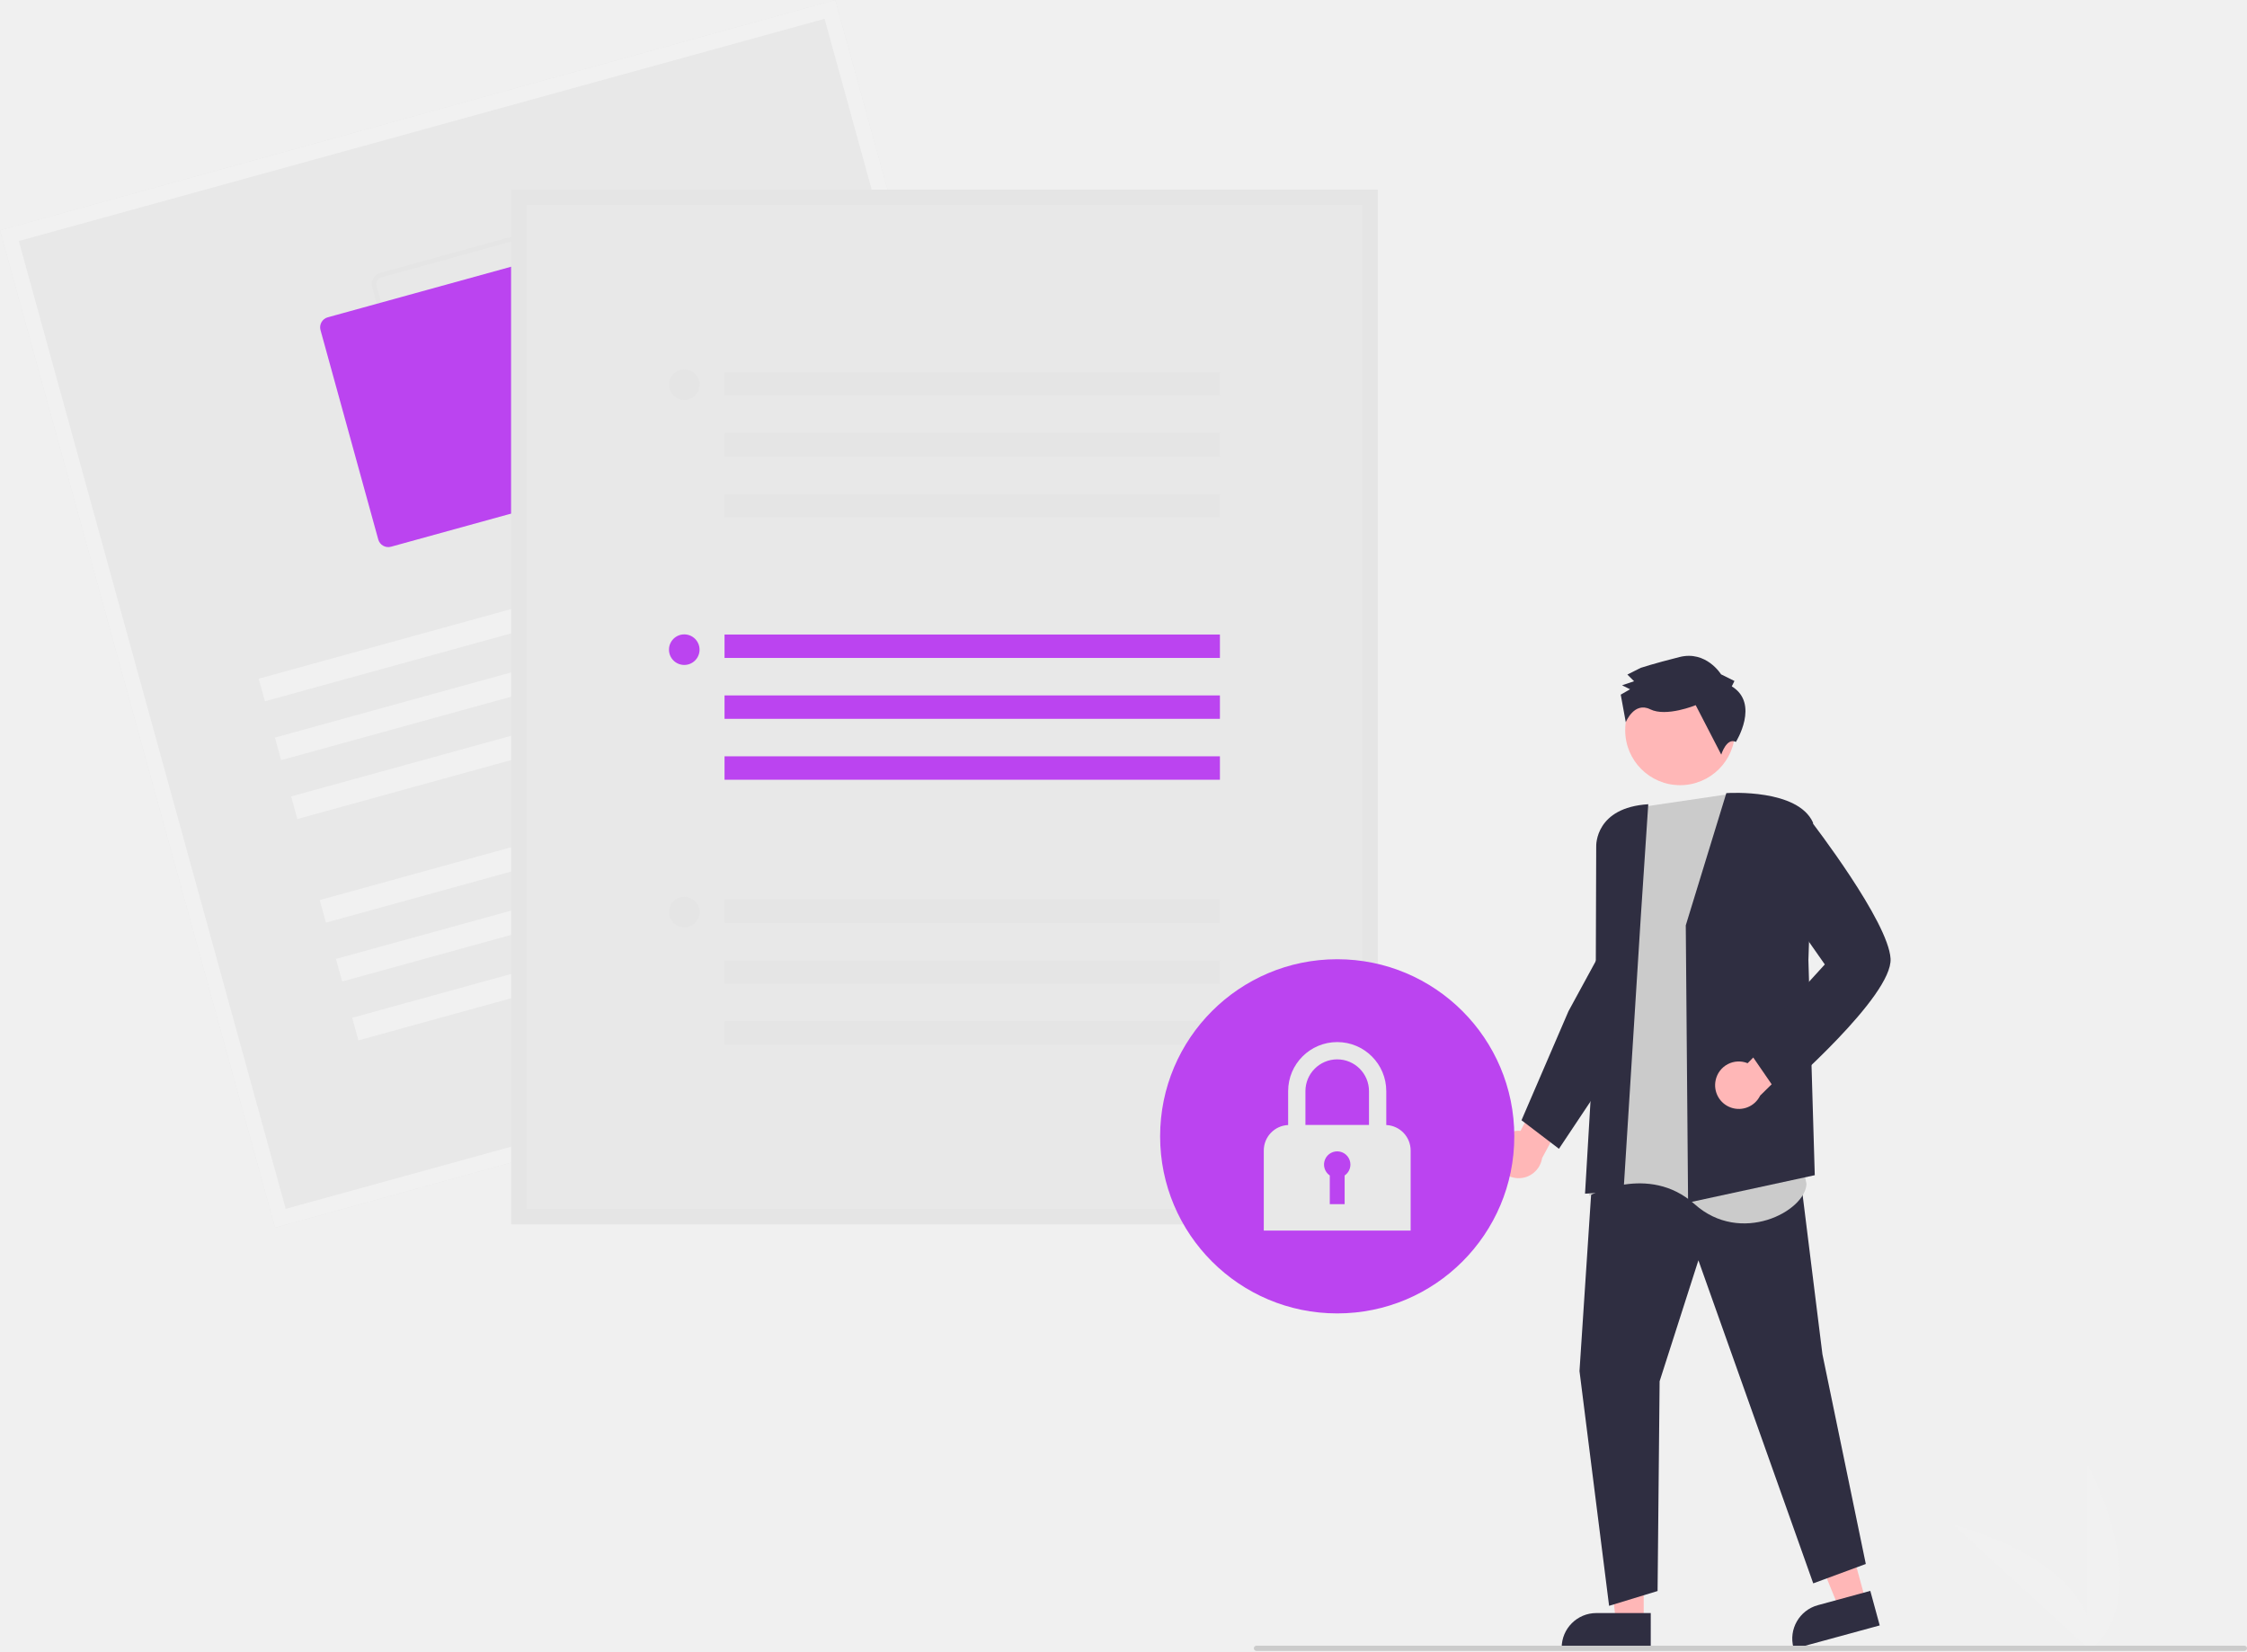
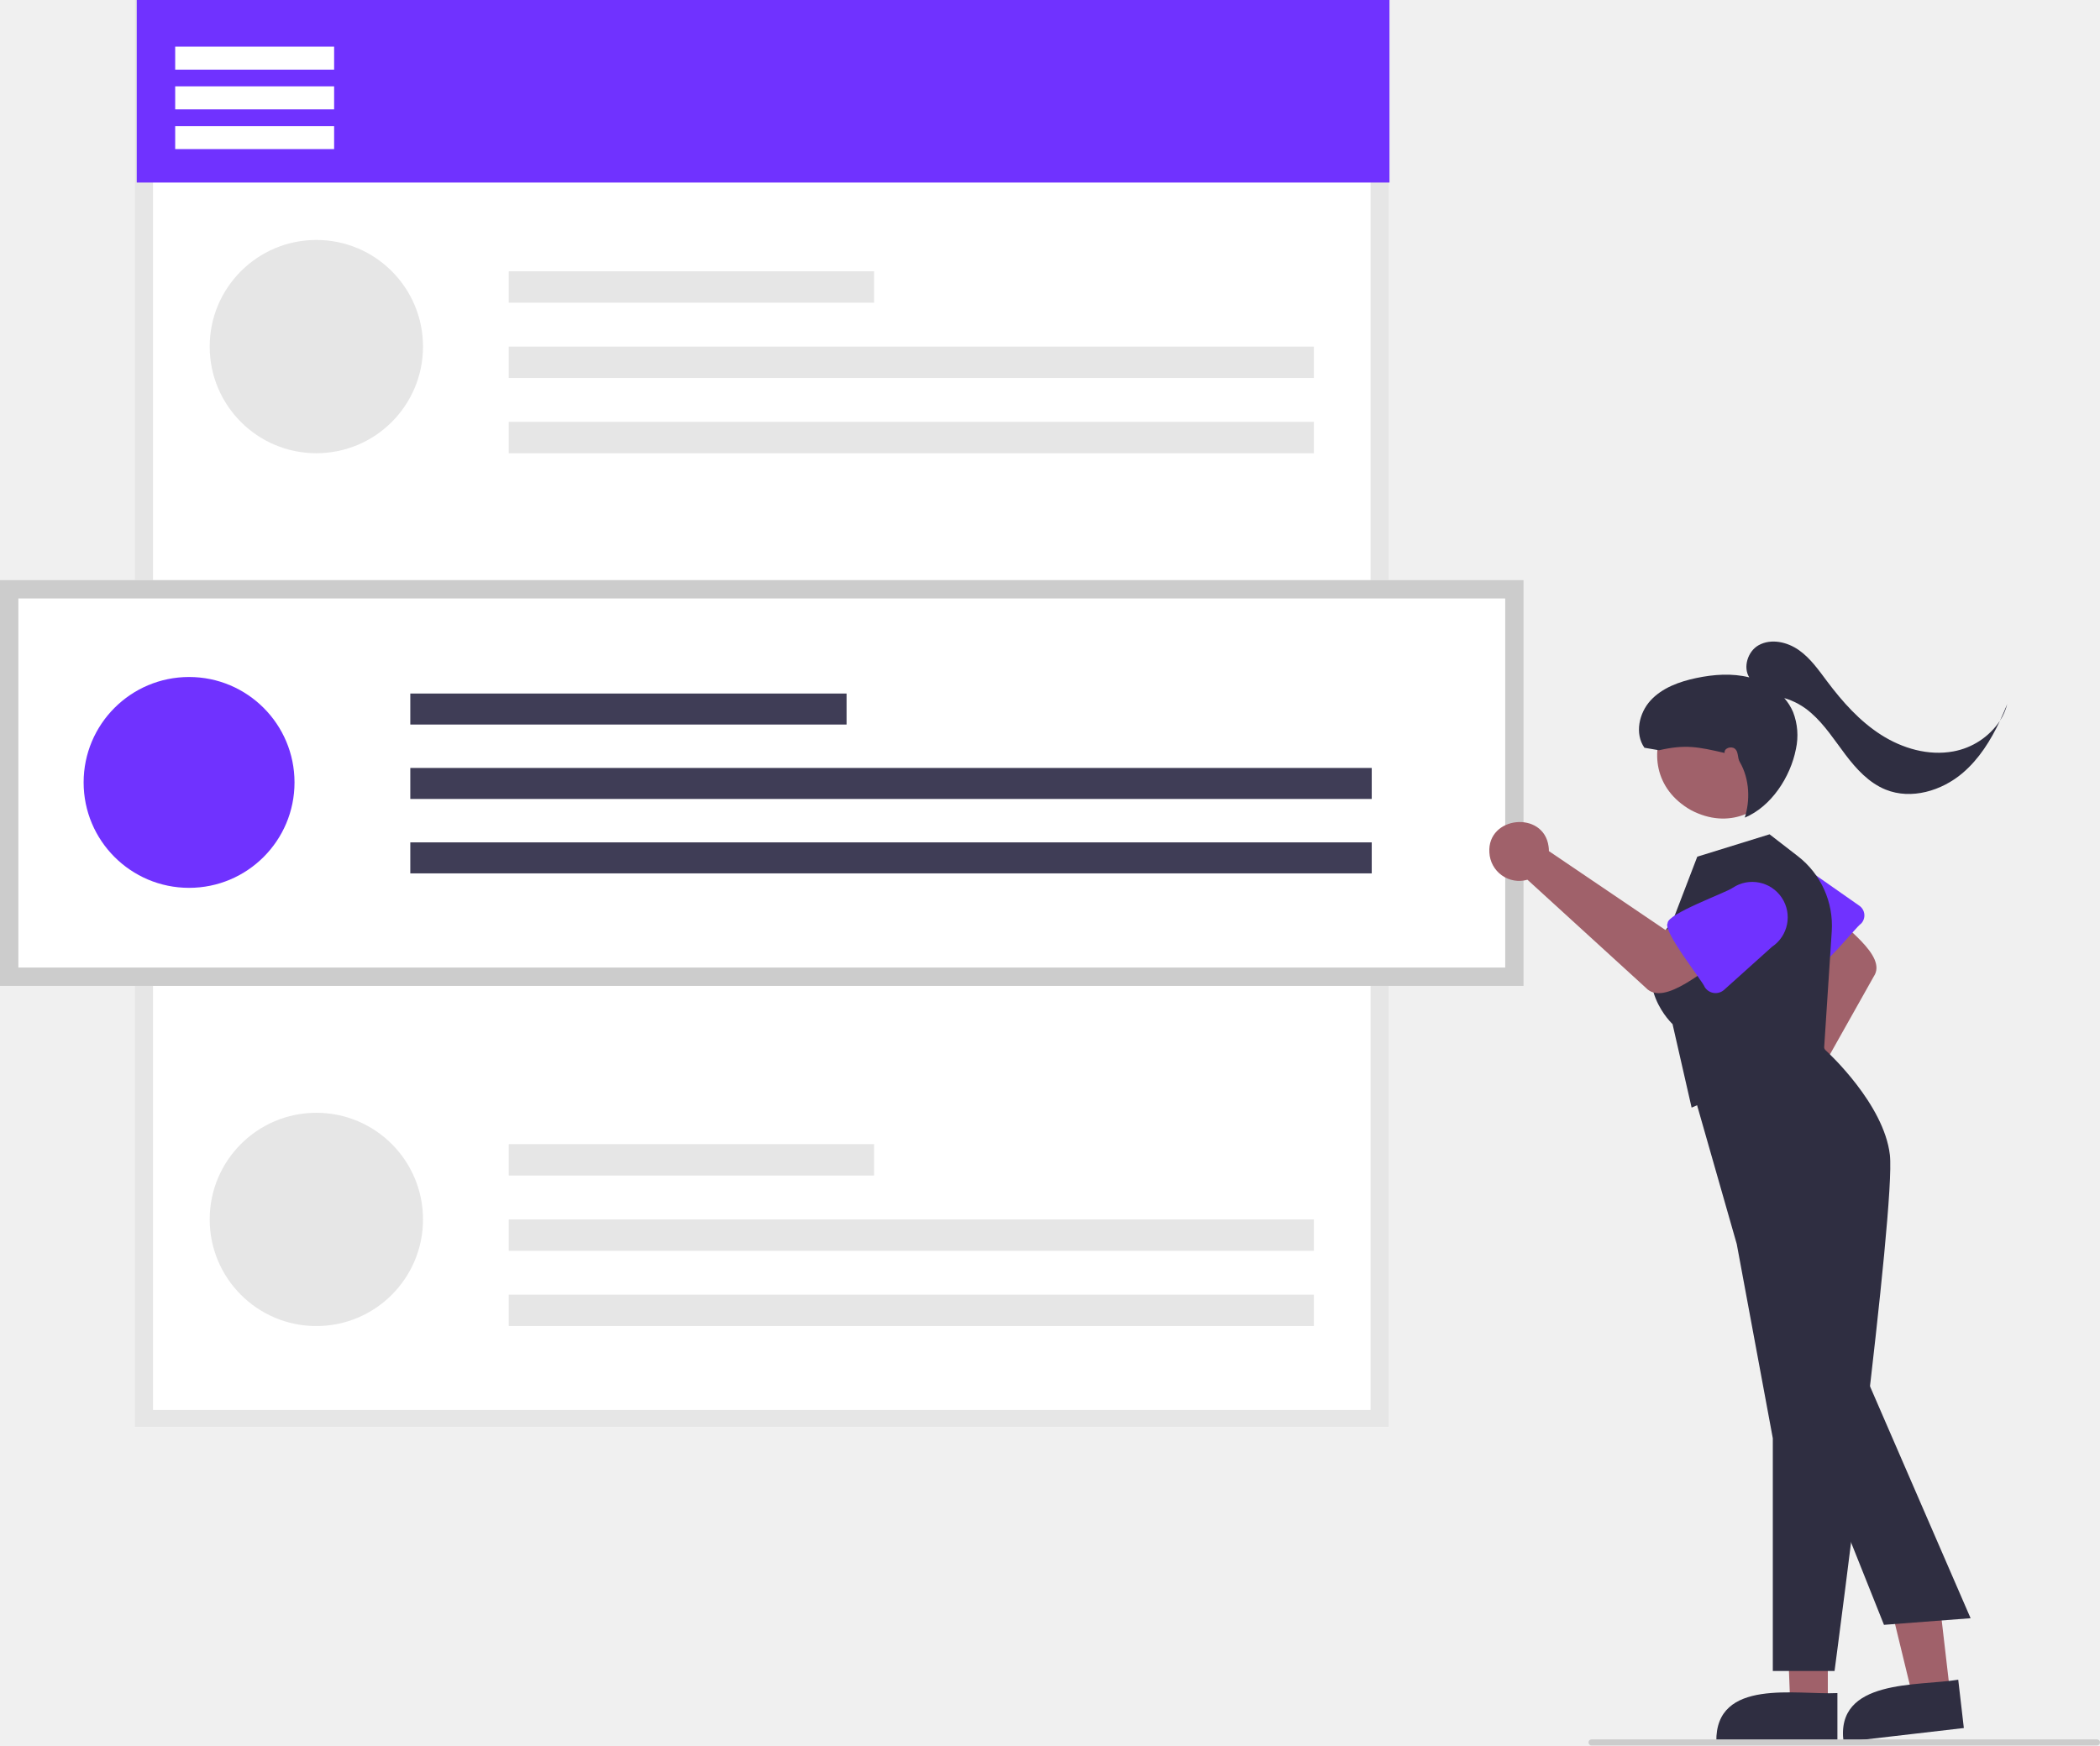
- <svg xmlns="http://www.w3.org/2000/svg" data-name="Layer 1" width="866.524" height="637.056" viewBox="0 0 866.524 637.056">
-   <path d="M971.738,768.528v-72.34S999.93,747.474,971.738,768.528Z" transform="translate(-166.7382 -131.4719)" fill="#f1f1f1" />
-   <path d="M973.48,768.515,920.19,719.594S977.035,733.51,973.48,768.515Z" transform="translate(-166.7382 -131.4719)" fill="#f1f1f1" />
-   <path d="M743.266,577.442a9.095,9.095,0,0,1,9.851-9.872l9.607-18.431,12.624,3.106-13.932,25.838a9.145,9.145,0,0,1-18.15-.641Z" transform="translate(-166.7382 -131.4719)" fill="#ffb7b7" />
-   <polygon points="633.871 625.527 623.218 625.526 618.15 584.437 633.873 584.438 633.871 625.527" fill="#ffb7b7" />
-   <path d="M803.326,767.325l-34.349-.001v-.434a13.37,13.37,0,0,1,13.37-13.369h.001l20.979.001Z" transform="translate(-166.7382 -131.4719)" fill="#2f2e41" />
-   <polygon points="719.549 617.569 709.271 620.371 693.57 582.063 708.739 577.927 719.549 617.569" fill="#ffb7b7" />
-   <path d="M891.625,758.288,858.486,767.325l-.114-.419a13.37,13.37,0,0,1,9.381-16.416l.001-0L887.993,744.97Z" transform="translate(-166.7382 -131.4719)" fill="#2f2e41" />
-   <polygon points="614.423 448.033 609.109 528.727 620.524 619.261 639.221 613.554 640.009 532.663 654.966 486.018 699.25 610.602 719.521 603.123 702.792 522.232 693.345 446.262 614.423 448.033" fill="#2f2e41" />
-   <path d="M832.823,437.806,801.337,442.449,789.994,453.667l-3.522,40.307,2.187,35.702-9.119,62.959s22.93-12.729,40.701,3.205,42.635,2.816,43.147-7.784Z" transform="translate(-166.7382 -131.4719)" fill="#cbcbcb" />
-   <path d="M816.834,488.357l-0-.045,15.641-50.984.202-.013c1.113-.072,27.337-1.618,33.202,11.33l.028.062-1.782,52.983,2.454,82.979-48.501,10.505-.353.077Z" transform="translate(-166.7382 -131.4719)" fill="#2f2e41" />
-   <path d="M799.501,484.833l2.869-43.221c-20.407,1.269-20.099,15.738-20.076,16.369l-.223,64.65-4.087,69.164,14.86-1.114Z" transform="translate(-166.7382 -131.4719)" fill="#2f2e41" />
-   <path d="M753.485,563.477l18.117-42.047L784.248,498.208l6.602,41.889-22.922,34.384Z" transform="translate(-166.7382 -131.4719)" fill="#2f2e41" />
-   <path d="M828.36,548.006a9.095,9.095,0,0,1,12.325-6.526l14.616-14.777,11.146,6.692L845.514,553.973A9.145,9.145,0,0,1,828.36,548.006Z" transform="translate(-166.7382 -131.4719)" fill="#ffb7b7" />
-   <path d="M840.651,536.085,870.452,503.393,850.726,475.244l2.03-13.762L864.383,447.12l.227.293c1.239,1.604,30.362,39.439,31.198,53.763.839,14.376-41.021,50.742-42.803,52.282l-.248.214Z" transform="translate(-166.7382 -131.4719)" fill="#2f2e41" />
-   <circle cx="647.916" cy="281.612" r="21.181" fill="#ffb7b7" />
-   <path d="M834.576,396.15l1.027-2.067-5.167-2.567s-5.7-9.274-16.014-6.668-14.955,4.166-14.955,4.166l-5.154,2.593,2.587,2.574-4.64,1.56,3.1,1.54-3.607,2.073,1.942,10.628s3.225-8.061,9.425-4.981,17.541-1.592,17.541-1.592l9.853,19.069s2.033-6.684,5.657-4.902C836.171,417.577,845.43,402.831,834.576,396.15Z" transform="translate(-166.7382 -131.4719)" fill="#2f2e41" />
-   <path d="M594.907,516.07,272.805,604.901,166.738,220.303l322.102-88.831Z" transform="translate(-166.7382 -131.4719)" fill="#e8e8e8" />
-   <path d="M594.907,516.07,272.805,604.901,166.738,220.303l322.102-88.831ZM276.92,597.651l310.738-85.697-102.932-373.233-310.738,85.697Z" transform="translate(-166.7382 -131.4719)" fill="#f1f1f1" />
-   <path d="M418.744,303.765l-80.741,22.267a4.46,4.46,0,0,1-5.479-3.11l-22.267-80.741a4.46,4.46,0,0,1,3.11-5.479l80.741-22.267a4.46,4.46,0,0,1,5.479,3.11l22.267,80.741A4.46,4.46,0,0,1,418.744,303.765ZM313.841,238.42a2.676,2.676,0,0,0-1.866,3.288l22.267,80.741a2.676,2.676,0,0,0,3.288,1.866l80.741-22.267a2.676,2.676,0,0,0,1.866-3.288l-22.267-80.741a2.676,2.676,0,0,0-3.288-1.866Z" transform="translate(-166.7382 -131.4719)" fill="#e5e5e5" />
-   <path d="M398.277,320.039l-80.741,22.267a4.014,4.014,0,0,1-4.931-2.799L290.337,258.766a4.014,4.014,0,0,1,2.799-4.931l80.741-22.267a4.014,4.014,0,0,1,4.931,2.799l22.267,80.741A4.014,4.014,0,0,1,398.277,320.039Z" transform="translate(-166.7382 -131.4719)" fill="#bb44f0" />
-   <rect x="263.489" y="361.969" width="233.728" height="9.032" transform="translate(-250.4837 -17.16149) rotate(-15.41811)" fill="#f1f1f1" />
-   <rect x="269.75" y="384.671" width="233.728" height="9.032" transform="translate(-256.294 -14.67996) rotate(-15.41811)" fill="#f1f1f1" />
-   <rect x="276.011" y="407.372" width="233.728" height="9.032" transform="translate(-262.1042 -12.19843) rotate(-15.41811)" fill="#f1f1f1" />
-   <rect x="287.03" y="447.328" width="233.728" height="9.032" transform="translate(-272.3302 -7.83093) rotate(-15.41811)" fill="#f1f1f1" />
-   <rect x="293.291" y="470.03" width="233.728" height="9.032" transform="translate(-278.1405 -5.34939) rotate(-15.41811)" fill="#f1f1f1" />
-   <rect x="299.552" y="492.732" width="233.728" height="9.032" transform="translate(-283.9507 -2.86786) rotate(-15.41811)" fill="#f1f1f1" />
-   <path d="M698.014,603.616H363.887V204.661H698.014Z" transform="translate(-166.7382 -131.4719)" fill="#e8e8e8" />
-   <path d="M698.014,603.616H363.887V204.661H698.014Zm-328.233-5.895H692.12V210.555H369.782Z" transform="translate(-166.7382 -131.4719)" fill="#e5e5e5" />
-   <rect x="279.408" y="244.695" width="191.034" height="9.032" fill="#bb44f0" />
-   <rect x="279.408" y="268.178" width="191.034" height="9.032" fill="#bb44f0" />
-   <rect x="279.408" y="291.661" width="191.034" height="9.032" fill="#bb44f0" />
-   <circle cx="263.877" cy="250.534" r="5.895" fill="#bb44f0" />
-   <rect x="279.408" y="143.505" width="191.034" height="9.032" fill="#e5e5e5" />
-   <rect x="279.408" y="166.989" width="191.034" height="9.032" fill="#e5e5e5" />
-   <rect x="279.408" y="190.472" width="191.034" height="9.032" fill="#e5e5e5" />
-   <circle cx="263.877" cy="148.362" r="5.895" fill="#e5e5e5" />
-   <rect x="279.408" y="346.867" width="191.034" height="9.032" fill="#e5e5e5" />
-   <rect x="279.408" y="370.35" width="191.034" height="9.032" fill="#e5e5e5" />
-   <rect x="279.408" y="393.833" width="191.034" height="9.032" fill="#e5e5e5" />
-   <circle cx="263.877" cy="351.723" r="5.895" fill="#e5e5e5" />
-   <circle cx="515.677" cy="438.205" r="68.293" fill="#bb44f0" />
-   <path d="M701.336,565.32V552.253a18.921,18.921,0,1,0-37.842,0v13.067a9.838,9.838,0,0,0-9.396,9.823v30.879h56.634V575.144A9.838,9.838,0,0,0,701.336,565.32ZM682.415,539.994a12.273,12.273,0,0,1,12.258,12.259v13.044H670.157V552.253A12.273,12.273,0,0,1,682.415,539.994Z" transform="translate(-166.7382 -131.4719)" fill="#e8e8e8" />
-   <path d="M687.506,580.569a5.091,5.091,0,1,0-7.954,4.207v11.065H685.278v-11.065A5.084,5.084,0,0,0,687.506,580.569Z" transform="translate(-166.7382 -131.4719)" fill="#bb44f0" />
-   <path d="M1032.262,768.122h-381a1,1,0,0,1,0-2h381a1,1,0,0,1,0,2Z" transform="translate(-166.7382 -131.4719)" fill="#cbcbcb" />
+ <svg xmlns="http://www.w3.org/2000/svg" data-name="Layer 1" width="685.626" height="570" viewBox="0 0 685.626 570">
+   <path d="M710.665,631H301.142V165H710.665Z" transform="translate(-257.1872 -165)" fill="#fff" />
+   <path d="M710.665,631H301.142V165H710.665ZM307.142,625.435H704.665v-454.869H307.142Z" transform="translate(-257.1872 -165)" fill="#e6e6e6" />
+   <rect x="44.645" width="409" height="59.612" fill="#7032ff" />
+   <circle cx="103.284" cy="113.18" r="34.822" fill="#e6e6e6" />
+   <rect x="166.1" y="88.6" width="119.281" height="10.242" fill="#e6e6e6" />
+   <rect x="166.1" y="113.18" width="262.871" height="10.242" fill="#e6e6e6" />
+   <rect x="166.1" y="137.761" width="262.871" height="10.242" fill="#e6e6e6" />
+   <circle cx="103.284" cy="398.21" r="34.822" fill="#e6e6e6" />
+   <rect x="166.1" y="373.629" width="119.281" height="10.242" fill="#e6e6e6" />
+   <rect x="166.1" y="398.21" width="262.871" height="10.242" fill="#e6e6e6" />
+   <rect x="166.1" y="422.79" width="262.871" height="10.242" fill="#e6e6e6" />
+   <rect x="57.197" y="15.232" width="51.891" height="7.511" fill="#fff" />
+   <rect x="57.197" y="28.204" width="51.891" height="7.511" fill="#fff" />
+   <rect x="57.197" y="41.177" width="51.891" height="7.511" fill="#fff" />
+   <path d="M754.62,486.958H257.187V354.432H754.62Z" transform="translate(-257.1872 -165)" fill="#fff" />
+   <path d="M754.62,486.958H257.187V354.432H754.62Zm-491.433-6H748.62V360.432H263.187Z" transform="translate(-257.1872 -165)" fill="#ccc" />
+   <circle cx="61.729" cy="255.504" r="34.427" fill="#7032ff" />
+   <rect x="133.959" y="226.477" width="142.435" height="10.126" fill="#3f3d56" />
+   <rect x="133.959" y="250.778" width="313.896" height="10.126" fill="#3f3d56" />
+   <rect x="133.959" y="275.08" width="313.896" height="10.126" fill="#3f3d56" />
+   <path d="M834.197,521.891a8.976,8.976,0,0,1,1.35-.419l15.188-39.462-6.445-7.999,10.801-11.304c3.12,4.592,18.556,14.268,13.859,21.167l-23.572,41.935a8.959,8.959,0,0,1-5.393,12.996C829.463,541.96,823.959,525.77,834.197,521.891Z" transform="translate(-257.1872 -165)" fill="#a0616a" />
+   <path d="M848.571,481.842c-2.724.786-13.015-15.215-14.734-16.607a10.656,10.656,0,0,1,14.602-15.523l15.827,11.078a3.861,3.861,0,0,1,.586,5.78C862.959,467.858,851.261,482.824,848.571,481.842Z" transform="translate(-257.1872 -165)" fill="#7032ff" />
+   <polygon points="596.767 556.889 584.507 556.888 582.675 509.6 596.769 509.601 596.767 556.889" fill="#a0616a" />
+   <path d="M857.081,733.773,817.55,733.771c-.37-20.924,26.371-15.219,39.531-15.885Z" transform="translate(-257.1872 -165)" fill="#2f2e41" />
+   <polygon points="636.696 552.853 624.518 554.265 613.274 507.965 631.248 505.88 636.696 552.853" fill="#a0616a" />
+   <path d="M898.359,729.297l-39.267,4.555c-2.78-20.742,24.441-18.158,37.437-20.336Z" transform="translate(-257.1872 -165)" fill="#2f2e41" />
+   <path d="M856.148,710.663H835.989v-75.98l-11.771-63.429-16.104-56.357,37.778-18.378,7.203,11.319c1.114,1.016,19.164,17.717,21.111,34.267,1.984,16.868-17.184,161.956-18.001,168.124Z" transform="translate(-257.1872 -165)" fill="#2f2e41" />
+   <path d="M809.479,526.701l-6.224-27.279c-1.459-1.404-15.273-15.563.017-33.659l8.057-21.006,23.603-7.312,9.229,7.145a28.665,28.665,0,0,1,11.07,24.565l-2.52,38.594Z" transform="translate(-257.1872 -165)" fill="#2f2e41" />
+   <path d="M829.689,392.198c24.323,13.841,4.355,50.36-20.421,37.356C784.945,415.713,804.913,379.194,829.689,392.198Z" transform="translate(-257.1872 -165)" fill="#a0616a" />
+   <path d="M762.779,441.404a9.753,9.753,0,0,1,.112,1.532L800.941,468.707l10.052-4.859,9.316,14.211c-5.628,2.175-19.663,16.143-25.813,9.475l-38.611-35.254a9.738,9.738,0,0,1-12.435-8.902C742.693,431.463,761.186,429.612,762.779,441.404Z" transform="translate(-257.1872 -165)" fill="#a0616a" />
+   <path d="M801.652,466.457c-.163-3.077,19.305-10.043,21.2-11.522a11.581,11.581,0,0,1,12.849,19.272L820.085,488.243a4.196,4.196,0,0,1-6.264-.798C812.924,485.125,799.951,469.064,801.652,466.457Z" transform="translate(-257.1872 -165)" fill="#7032ff" />
+   <path d="M872.284,695.599l-25.016-62.664,16.666-23.958,36.636,84.467Z" transform="translate(-257.1872 -165)" fill="#2f2e41" />
+   <path d="M941.813,735h-165a1,1,0,0,1,0-2h165a1,1,0,0,1,0,2Z" transform="translate(-257.1872 -165)" fill="#ccc" />
+   <path d="M894.912,410.381c-8.125,1.499-16.627-.979-23.59-5.428-6.962-4.449-12.557-10.737-17.521-17.342-2.795-3.718-5.498-7.64-9.302-10.316s-9.067-3.863-13.131-1.6c-3.583,1.995-5.162,7.23-3.059,10.508-5.644-1.415-11.629-.989-17.333.218-5.495,1.163-11.079,3.169-14.882,7.302-3.803,4.134-5.241,10.85-2.028,15.456L798.832,410c8.706-1.986,12.728-1.104,21.433.882-.294-1.54,2.123-2.359,3.346-1.378s.783,2.933,1.572,4.287c3.364,5.768,3.368,12.847,1.649,18.209,8.625-3.582,14.946-13.278,16.713-22.449a20.946,20.946,0,0,0-.926-12.002,17.042,17.042,0,0,0-2.888-4.591,22.847,22.847,0,0,1,8.736,4.838c4.441,3.863,7.652,8.904,11.202,13.599,3.55,4.694,7.695,9.243,13.149,11.453,8.364,3.389,18.298.425,25.165-5.432,5.358-4.57,9.145-10.628,12.161-17.043A23.347,23.347,0,0,1,894.912,410.381Z" transform="translate(-257.1872 -165)" fill="#2f2e41" />
+   <path d="M910.145,400.374a18.425,18.425,0,0,0,2.384-5.476C911.786,396.735,910.994,398.568,910.145,400.374Z" transform="translate(-257.1872 -165)" fill="#2f2e41" />
</svg>
